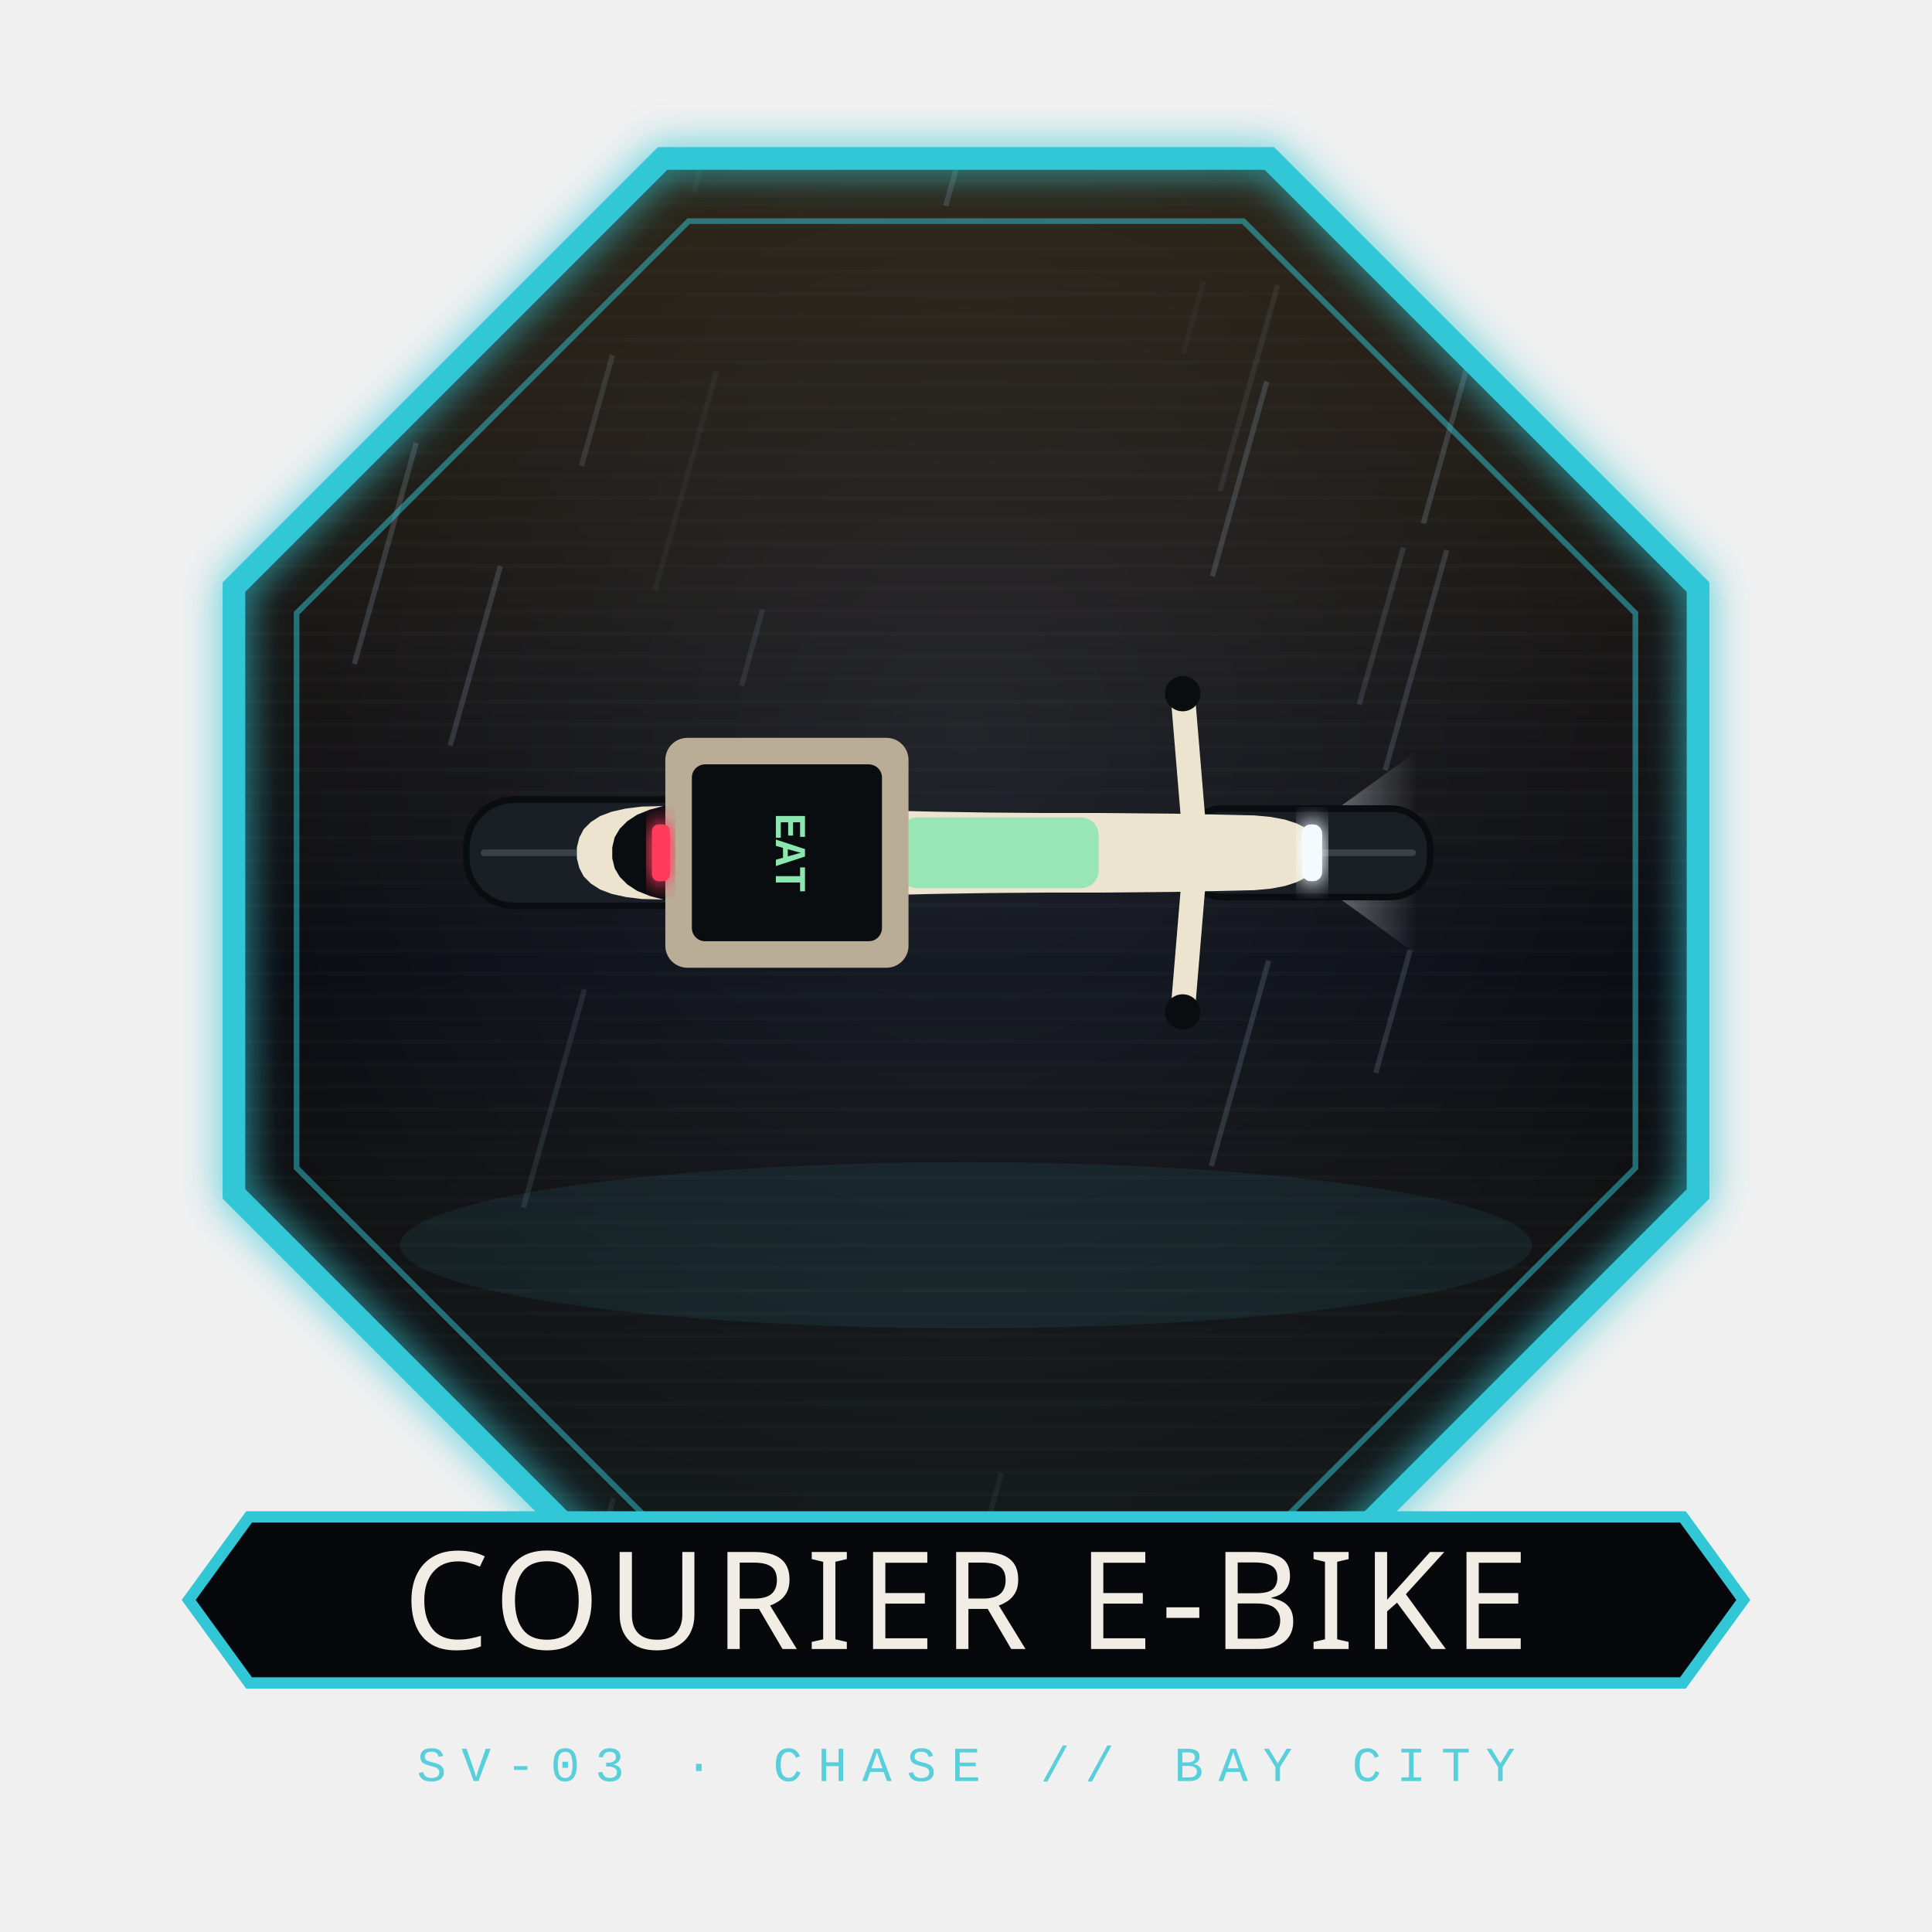
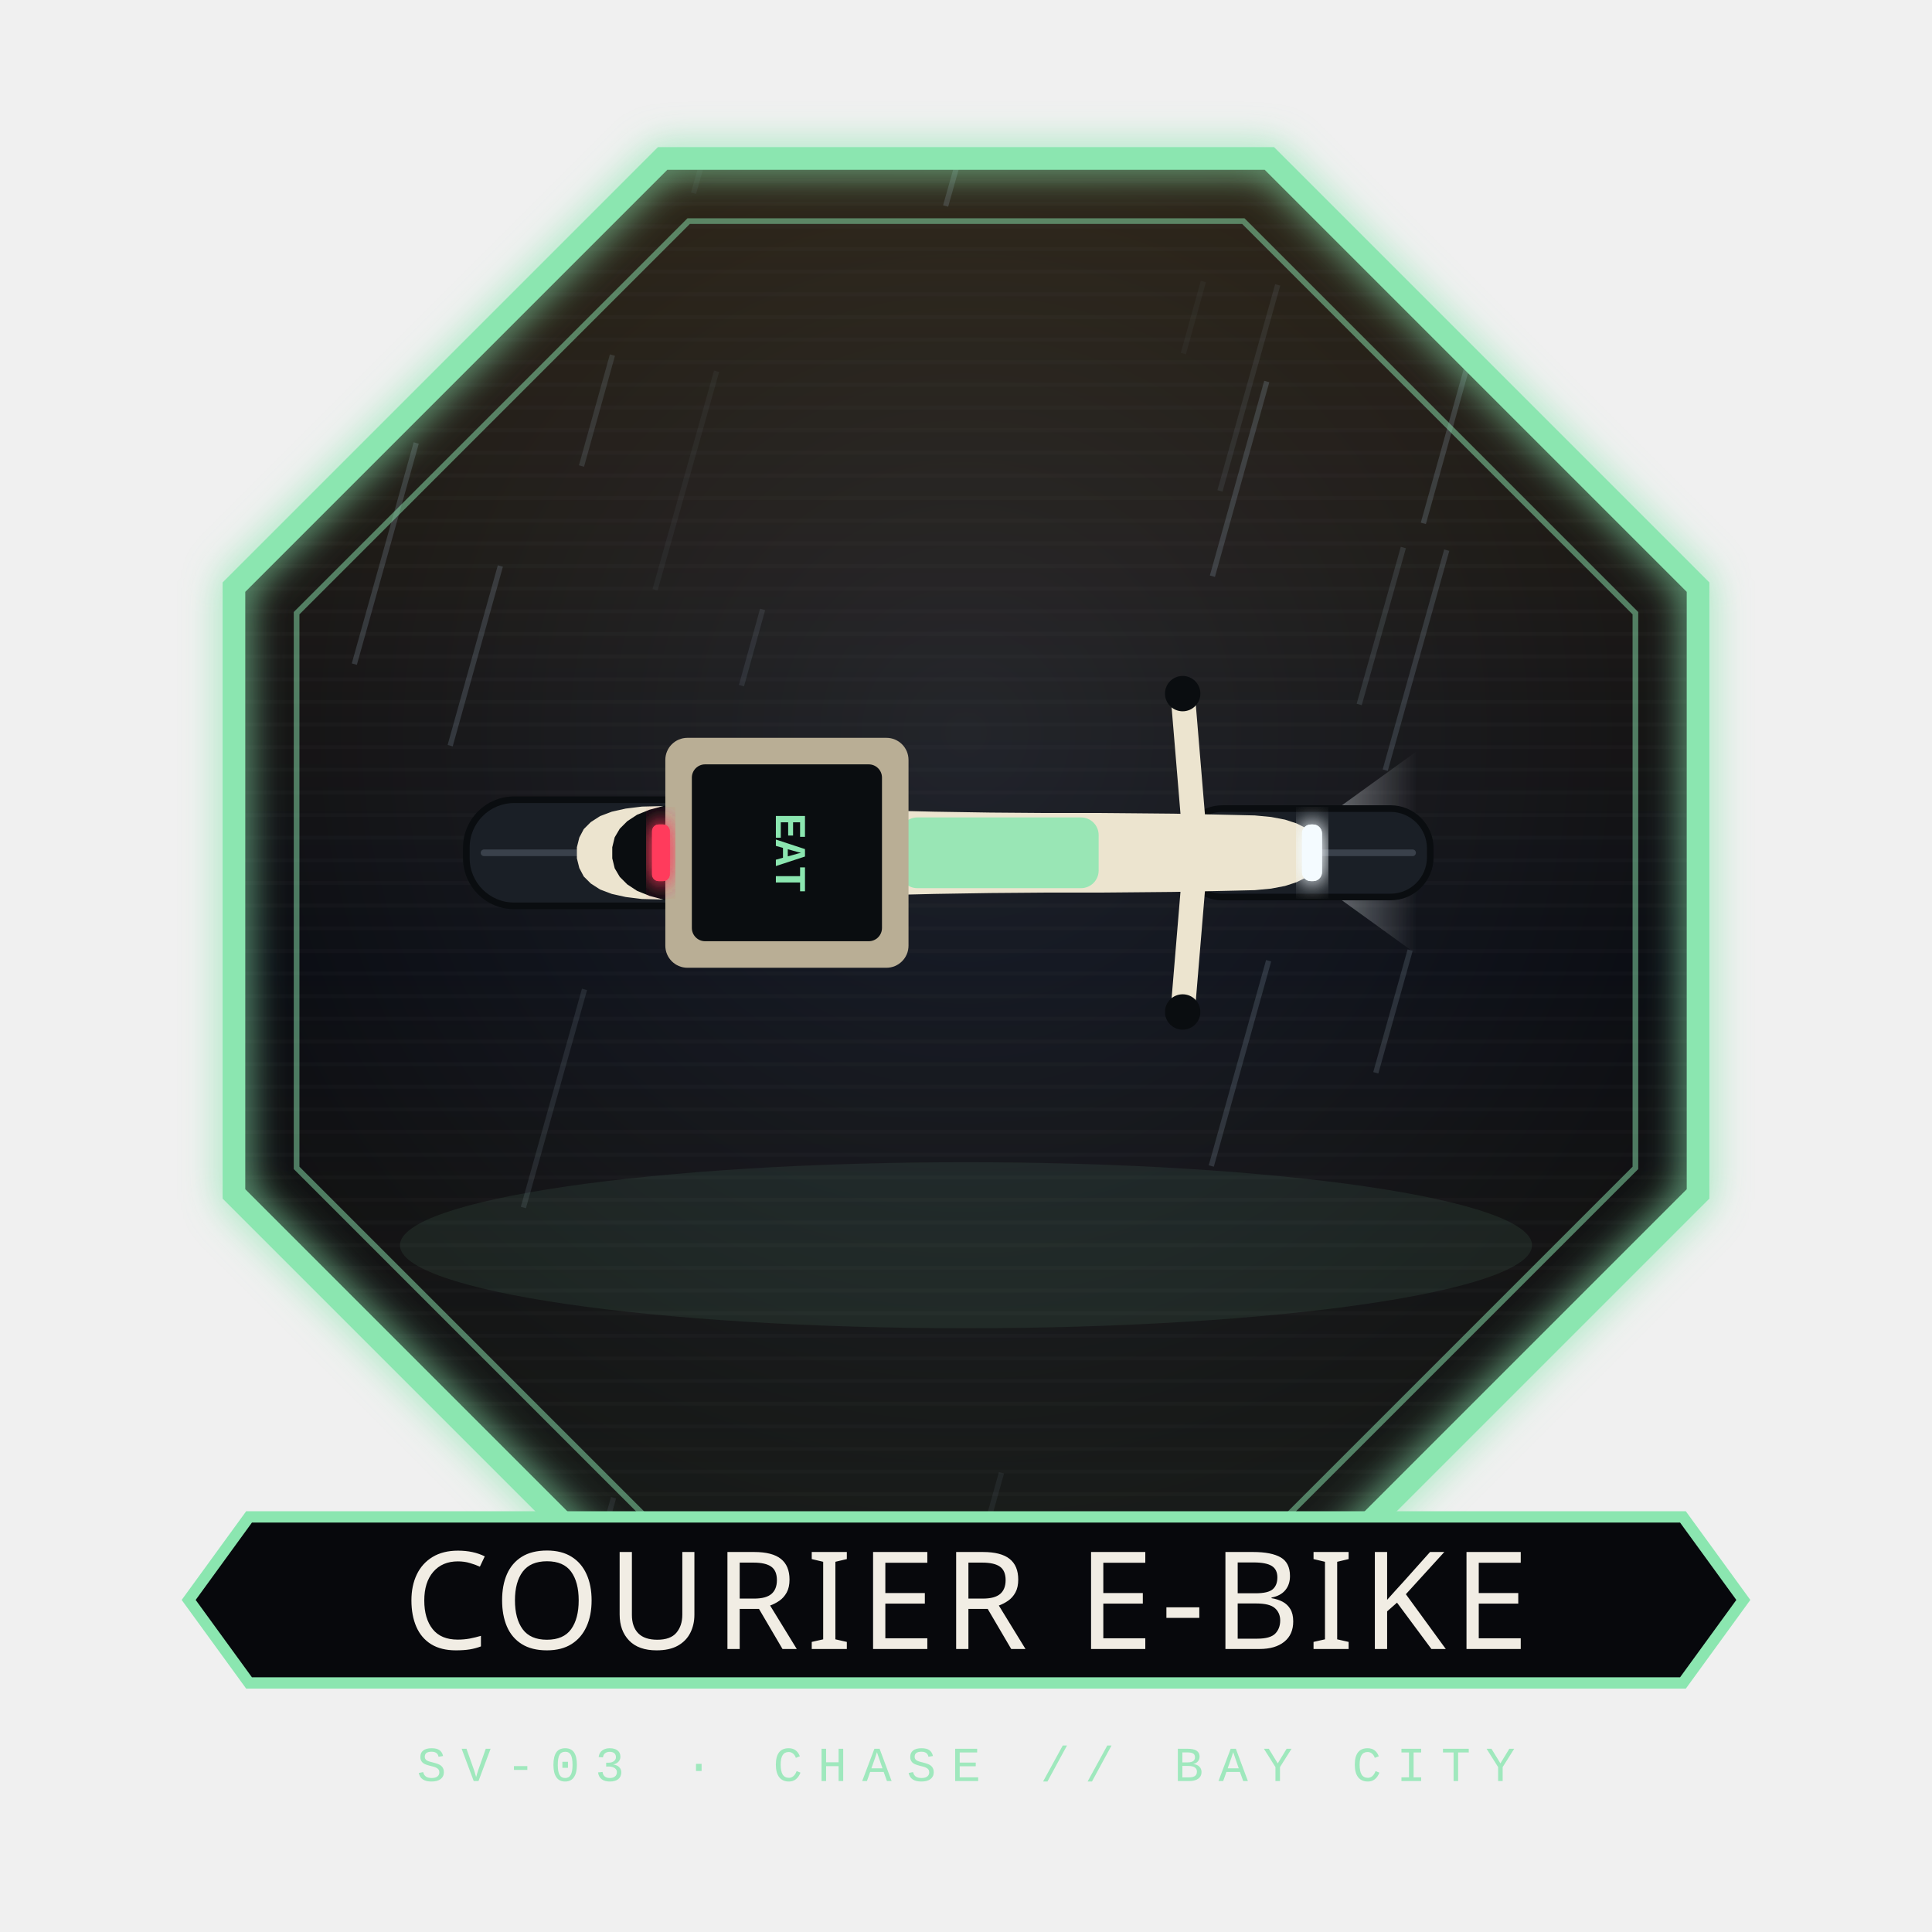
<svg xmlns="http://www.w3.org/2000/svg" viewBox="0 0 512 512" width="512" height="512">
  <defs>
    <filter id="blur">
      <feGaussianBlur stdDeviation="5" />
    </filter>
    <linearGradient id="beam" x1="0" y1="1" x2="0" y2="0">
      <stop offset="0" stop-color="#f4fbff" stop-opacity=".55" />
      <stop offset="1" stop-color="#f4fbff" stop-opacity="0" />
    </linearGradient>
    <radialGradient id="bg" cx="50%" cy="38%" r="70%">
      <stop offset="0" stop-color="#1a1f2b" />
      <stop offset=".55" stop-color="#0b0d13" />
      <stop offset="1" stop-color="#030305" />
    </radialGradient>
    <linearGradient id="haze" x1="0" y1="0" x2="0" y2="1">
      <stop offset="0" stop-color="#ffb020" stop-opacity=".16" />
      <stop offset=".5" stop-color="#ffb020" stop-opacity="0" />
-       <stop offset="1" stop-color="#32c7d6" stop-opacity=".14" />
+       <stop offset="1" stop-color="#8be6b0" stop-opacity=".14" />
    </linearGradient>
    <filter id="glow" x="-30%" y="-30%" width="160%" height="160%">
      <feGaussianBlur stdDeviation="5" result="b" />
      <feMerge>
        <feMergeNode in="b" />
        <feMergeNode in="SourceGraphic" />
      </feMerge>
    </filter>
    <filter id="soft" x="-30%" y="-30%" width="160%" height="160%">
      <feGaussianBlur stdDeviation="2.2" result="b" />
      <feMerge>
        <feMergeNode in="b" />
        <feMergeNode in="b" />
        <feMergeNode in="SourceGraphic" />
      </feMerge>
    </filter>
    <clipPath id="clip">
      <polygon points="450.0,316.4 336.4,430.0 175.6,430.0 62.0,316.4 62.0,155.6 175.6,42.0 336.4,42.0 450.0,155.6" />
    </clipPath>
-     <style>.g{fill:#0d1018;stroke:#32c7d6;stroke-width:4.5;stroke-linejoin:round;stroke-linecap:round}.s{fill:none;stroke:#32c7d6;stroke-width:4.5;stroke-linejoin:round;stroke-linecap:round}.f{fill:#32c7d6;stroke:none}.d{fill:none;stroke:#32c7d6;stroke-width:2;opacity:.55;stroke-linecap:round}</style>
+     <style>.g{fill:#0d1018;stroke:#8be6b0;stroke-width:4.5;stroke-linejoin:round;stroke-linecap:round}.s{fill:none;stroke:#8be6b0;stroke-width:4.5;stroke-linejoin:round;stroke-linecap:round}.f{fill:#8be6b0;stroke:none}.d{fill:none;stroke:#8be6b0;stroke-width:2;opacity:.55;stroke-linecap:round}</style>
  </defs>
  <g clip-path="url(#clip)">
    <rect width="512" height="512" fill="url(#bg)" />
    <rect width="512" height="512" fill="url(#haze)" />
    <g opacity=".5">
      <line x1="0" y1="6" x2="512" y2="6" stroke="#ffffff" stroke-width="1" opacity=".035" />
      <line x1="0" y1="12" x2="512" y2="12" stroke="#ffffff" stroke-width="1" opacity=".035" />
      <line x1="0" y1="18" x2="512" y2="18" stroke="#ffffff" stroke-width="1" opacity=".035" />
      <line x1="0" y1="24" x2="512" y2="24" stroke="#ffffff" stroke-width="1" opacity=".035" />
      <line x1="0" y1="30" x2="512" y2="30" stroke="#ffffff" stroke-width="1" opacity=".035" />
      <line x1="0" y1="36" x2="512" y2="36" stroke="#ffffff" stroke-width="1" opacity=".035" />
      <line x1="0" y1="42" x2="512" y2="42" stroke="#ffffff" stroke-width="1" opacity=".035" />
      <line x1="0" y1="48" x2="512" y2="48" stroke="#ffffff" stroke-width="1" opacity=".035" />
      <line x1="0" y1="54" x2="512" y2="54" stroke="#ffffff" stroke-width="1" opacity=".035" />
      <line x1="0" y1="60" x2="512" y2="60" stroke="#ffffff" stroke-width="1" opacity=".035" />
      <line x1="0" y1="66" x2="512" y2="66" stroke="#ffffff" stroke-width="1" opacity=".035" />
      <line x1="0" y1="72" x2="512" y2="72" stroke="#ffffff" stroke-width="1" opacity=".035" />
      <line x1="0" y1="78" x2="512" y2="78" stroke="#ffffff" stroke-width="1" opacity=".035" />
      <line x1="0" y1="84" x2="512" y2="84" stroke="#ffffff" stroke-width="1" opacity=".035" />
      <line x1="0" y1="90" x2="512" y2="90" stroke="#ffffff" stroke-width="1" opacity=".035" />
      <line x1="0" y1="96" x2="512" y2="96" stroke="#ffffff" stroke-width="1" opacity=".035" />
      <line x1="0" y1="102" x2="512" y2="102" stroke="#ffffff" stroke-width="1" opacity=".035" />
      <line x1="0" y1="108" x2="512" y2="108" stroke="#ffffff" stroke-width="1" opacity=".035" />
      <line x1="0" y1="114" x2="512" y2="114" stroke="#ffffff" stroke-width="1" opacity=".035" />
      <line x1="0" y1="120" x2="512" y2="120" stroke="#ffffff" stroke-width="1" opacity=".035" />
      <line x1="0" y1="126" x2="512" y2="126" stroke="#ffffff" stroke-width="1" opacity=".035" />
      <line x1="0" y1="132" x2="512" y2="132" stroke="#ffffff" stroke-width="1" opacity=".035" />
      <line x1="0" y1="138" x2="512" y2="138" stroke="#ffffff" stroke-width="1" opacity=".035" />
      <line x1="0" y1="144" x2="512" y2="144" stroke="#ffffff" stroke-width="1" opacity=".035" />
      <line x1="0" y1="150" x2="512" y2="150" stroke="#ffffff" stroke-width="1" opacity=".035" />
      <line x1="0" y1="156" x2="512" y2="156" stroke="#ffffff" stroke-width="1" opacity=".035" />
      <line x1="0" y1="162" x2="512" y2="162" stroke="#ffffff" stroke-width="1" opacity=".035" />
      <line x1="0" y1="168" x2="512" y2="168" stroke="#ffffff" stroke-width="1" opacity=".035" />
      <line x1="0" y1="174" x2="512" y2="174" stroke="#ffffff" stroke-width="1" opacity=".035" />
      <line x1="0" y1="180" x2="512" y2="180" stroke="#ffffff" stroke-width="1" opacity=".035" />
      <line x1="0" y1="186" x2="512" y2="186" stroke="#ffffff" stroke-width="1" opacity=".035" />
      <line x1="0" y1="192" x2="512" y2="192" stroke="#ffffff" stroke-width="1" opacity=".035" />
      <line x1="0" y1="198" x2="512" y2="198" stroke="#ffffff" stroke-width="1" opacity=".035" />
      <line x1="0" y1="204" x2="512" y2="204" stroke="#ffffff" stroke-width="1" opacity=".035" />
      <line x1="0" y1="210" x2="512" y2="210" stroke="#ffffff" stroke-width="1" opacity=".035" />
      <line x1="0" y1="216" x2="512" y2="216" stroke="#ffffff" stroke-width="1" opacity=".035" />
      <line x1="0" y1="222" x2="512" y2="222" stroke="#ffffff" stroke-width="1" opacity=".035" />
      <line x1="0" y1="228" x2="512" y2="228" stroke="#ffffff" stroke-width="1" opacity=".035" />
      <line x1="0" y1="234" x2="512" y2="234" stroke="#ffffff" stroke-width="1" opacity=".035" />
      <line x1="0" y1="240" x2="512" y2="240" stroke="#ffffff" stroke-width="1" opacity=".035" />
      <line x1="0" y1="246" x2="512" y2="246" stroke="#ffffff" stroke-width="1" opacity=".035" />
      <line x1="0" y1="252" x2="512" y2="252" stroke="#ffffff" stroke-width="1" opacity=".035" />
      <line x1="0" y1="258" x2="512" y2="258" stroke="#ffffff" stroke-width="1" opacity=".035" />
      <line x1="0" y1="264" x2="512" y2="264" stroke="#ffffff" stroke-width="1" opacity=".035" />
      <line x1="0" y1="270" x2="512" y2="270" stroke="#ffffff" stroke-width="1" opacity=".035" />
      <line x1="0" y1="276" x2="512" y2="276" stroke="#ffffff" stroke-width="1" opacity=".035" />
      <line x1="0" y1="282" x2="512" y2="282" stroke="#ffffff" stroke-width="1" opacity=".035" />
      <line x1="0" y1="288" x2="512" y2="288" stroke="#ffffff" stroke-width="1" opacity=".035" />
      <line x1="0" y1="294" x2="512" y2="294" stroke="#ffffff" stroke-width="1" opacity=".035" />
      <line x1="0" y1="300" x2="512" y2="300" stroke="#ffffff" stroke-width="1" opacity=".035" />
      <line x1="0" y1="306" x2="512" y2="306" stroke="#ffffff" stroke-width="1" opacity=".035" />
      <line x1="0" y1="312" x2="512" y2="312" stroke="#ffffff" stroke-width="1" opacity=".035" />
      <line x1="0" y1="318" x2="512" y2="318" stroke="#ffffff" stroke-width="1" opacity=".035" />
      <line x1="0" y1="324" x2="512" y2="324" stroke="#ffffff" stroke-width="1" opacity=".035" />
      <line x1="0" y1="330" x2="512" y2="330" stroke="#ffffff" stroke-width="1" opacity=".035" />
      <line x1="0" y1="336" x2="512" y2="336" stroke="#ffffff" stroke-width="1" opacity=".035" />
      <line x1="0" y1="342" x2="512" y2="342" stroke="#ffffff" stroke-width="1" opacity=".035" />
      <line x1="0" y1="348" x2="512" y2="348" stroke="#ffffff" stroke-width="1" opacity=".035" />
      <line x1="0" y1="354" x2="512" y2="354" stroke="#ffffff" stroke-width="1" opacity=".035" />
      <line x1="0" y1="360" x2="512" y2="360" stroke="#ffffff" stroke-width="1" opacity=".035" />
      <line x1="0" y1="366" x2="512" y2="366" stroke="#ffffff" stroke-width="1" opacity=".035" />
      <line x1="0" y1="372" x2="512" y2="372" stroke="#ffffff" stroke-width="1" opacity=".035" />
      <line x1="0" y1="378" x2="512" y2="378" stroke="#ffffff" stroke-width="1" opacity=".035" />
      <line x1="0" y1="384" x2="512" y2="384" stroke="#ffffff" stroke-width="1" opacity=".035" />
      <line x1="0" y1="390" x2="512" y2="390" stroke="#ffffff" stroke-width="1" opacity=".035" />
      <line x1="0" y1="396" x2="512" y2="396" stroke="#ffffff" stroke-width="1" opacity=".035" />
      <line x1="0" y1="402" x2="512" y2="402" stroke="#ffffff" stroke-width="1" opacity=".035" />
      <line x1="0" y1="408" x2="512" y2="408" stroke="#ffffff" stroke-width="1" opacity=".035" />
      <line x1="0" y1="414" x2="512" y2="414" stroke="#ffffff" stroke-width="1" opacity=".035" />
      <line x1="0" y1="420" x2="512" y2="420" stroke="#ffffff" stroke-width="1" opacity=".035" />
      <line x1="0" y1="426" x2="512" y2="426" stroke="#ffffff" stroke-width="1" opacity=".035" />
      <line x1="0" y1="432" x2="512" y2="432" stroke="#ffffff" stroke-width="1" opacity=".035" />
      <line x1="0" y1="438" x2="512" y2="438" stroke="#ffffff" stroke-width="1" opacity=".035" />
      <line x1="0" y1="444" x2="512" y2="444" stroke="#ffffff" stroke-width="1" opacity=".035" />
      <line x1="0" y1="450" x2="512" y2="450" stroke="#ffffff" stroke-width="1" opacity=".035" />
      <line x1="0" y1="456" x2="512" y2="456" stroke="#ffffff" stroke-width="1" opacity=".035" />
      <line x1="0" y1="462" x2="512" y2="462" stroke="#ffffff" stroke-width="1" opacity=".035" />
      <line x1="0" y1="468" x2="512" y2="468" stroke="#ffffff" stroke-width="1" opacity=".035" />
      <line x1="0" y1="474" x2="512" y2="474" stroke="#ffffff" stroke-width="1" opacity=".035" />
      <line x1="0" y1="480" x2="512" y2="480" stroke="#ffffff" stroke-width="1" opacity=".035" />
      <line x1="0" y1="486" x2="512" y2="486" stroke="#ffffff" stroke-width="1" opacity=".035" />
      <line x1="0" y1="492" x2="512" y2="492" stroke="#ffffff" stroke-width="1" opacity=".035" />
      <line x1="0" y1="498" x2="512" y2="498" stroke="#ffffff" stroke-width="1" opacity=".035" />
      <line x1="0" y1="504" x2="512" y2="504" stroke="#ffffff" stroke-width="1" opacity=".035" />
      <line x1="0" y1="510" x2="512" y2="510" stroke="#ffffff" stroke-width="1" opacity=".035" />
    </g>
    <line x1="371.9" y1="145.1" x2="360.2" y2="186.7" stroke="#9fb6c8" stroke-width="1.4" opacity="0.16" />
    <line x1="162.3" y1="94.1" x2="154.1" y2="123.5" stroke="#9fb6c8" stroke-width="1.4" opacity="0.16" />
    <line x1="413.0" y1="460.0" x2="401.0" y2="502.8" stroke="#9fb6c8" stroke-width="1.4" opacity="0.10" />
    <line x1="44.7" y1="247.9" x2="37.9" y2="272.2" stroke="#9fb6c8" stroke-width="1.4" opacity="0.13" />
    <line x1="132.6" y1="150.0" x2="119.3" y2="197.6" stroke="#9fb6c8" stroke-width="1.4" opacity="0.20" />
    <line x1="441.2" y1="34.0" x2="435.5" y2="54.4" stroke="#9fb6c8" stroke-width="1.4" opacity="0.07" />
    <line x1="191.5" y1="23.8" x2="183.8" y2="51.2" stroke="#9fb6c8" stroke-width="1.4" opacity="0.06" />
    <line x1="162.6" y1="396.9" x2="155.7" y2="421.4" stroke="#9fb6c8" stroke-width="1.4" opacity="0.10" />
    <line x1="154.9" y1="262.2" x2="138.7" y2="320.0" stroke="#9fb6c8" stroke-width="1.4" opacity="0.13" />
    <line x1="391.3" y1="88.2" x2="377.2" y2="138.7" stroke="#9fb6c8" stroke-width="1.4" opacity="0.21" />
    <line x1="183.4" y1="484.7" x2="174.8" y2="515.7" stroke="#9fb6c8" stroke-width="1.4" opacity="0.09" />
    <line x1="383.4" y1="145.8" x2="367.1" y2="204.1" stroke="#9fb6c8" stroke-width="1.4" opacity="0.19" />
    <line x1="373.7" y1="251.8" x2="364.6" y2="284.3" stroke="#9fb6c8" stroke-width="1.4" opacity="0.18" />
    <line x1="189.9" y1="98.4" x2="173.6" y2="156.3" stroke="#9fb6c8" stroke-width="1.4" opacity="0.06" />
    <line x1="-27.8" y1="405.7" x2="-37.2" y2="439.2" stroke="#9fb6c8" stroke-width="1.4" opacity="0.17" />
    <line x1="275.8" y1="-35.6" x2="269.6" y2="-13.6" stroke="#9fb6c8" stroke-width="1.4" opacity="0.10" />
    <line x1="338.6" y1="75.5" x2="323.3" y2="130.1" stroke="#9fb6c8" stroke-width="1.4" opacity="0.10" />
    <line x1="457.1" y1="130.0" x2="451.3" y2="150.8" stroke="#9fb6c8" stroke-width="1.4" opacity="0.07" />
    <line x1="22.8" y1="145.7" x2="6.3" y2="204.5" stroke="#9fb6c8" stroke-width="1.4" opacity="0.21" />
    <line x1="260.5" y1="470.7" x2="246.0" y2="522.7" stroke="#9fb6c8" stroke-width="1.4" opacity="0.09" />
    <line x1="265.4" y1="390.3" x2="259.7" y2="410.7" stroke="#9fb6c8" stroke-width="1.4" opacity="0.08" />
    <line x1="461.5" y1="457.2" x2="449.1" y2="501.4" stroke="#9fb6c8" stroke-width="1.4" opacity="0.10" />
    <line x1="217.1" y1="488.6" x2="205.1" y2="531.2" stroke="#9fb6c8" stroke-width="1.4" opacity="0.20" />
    <line x1="151.5" y1="-12.9" x2="137.7" y2="36.6" stroke="#9fb6c8" stroke-width="1.4" opacity="0.15" />
    <line x1="153.3" y1="-15.4" x2="148.2" y2="3.0" stroke="#9fb6c8" stroke-width="1.4" opacity="0.14" />
    <line x1="202.1" y1="161.5" x2="196.5" y2="181.7" stroke="#9fb6c8" stroke-width="1.4" opacity="0.12" />
    <line x1="335.7" y1="101.1" x2="321.3" y2="152.7" stroke="#9fb6c8" stroke-width="1.4" opacity="0.21" />
    <line x1="154.4" y1="421.4" x2="144.6" y2="456.3" stroke="#9fb6c8" stroke-width="1.4" opacity="0.15" />
    <line x1="87.3" y1="-14.2" x2="71.8" y2="41.3" stroke="#9fb6c8" stroke-width="1.4" opacity="0.11" />
    <line x1="110.3" y1="117.4" x2="93.9" y2="176.0" stroke="#9fb6c8" stroke-width="1.4" opacity="0.21" />
    <line x1="336.2" y1="254.6" x2="321.0" y2="309.0" stroke="#9fb6c8" stroke-width="1.4" opacity="0.19" />
    <line x1="259.9" y1="21.6" x2="250.6" y2="54.6" stroke="#9fb6c8" stroke-width="1.4" opacity="0.19" />
    <line x1="318.9" y1="74.6" x2="313.6" y2="93.7" stroke="#9fb6c8" stroke-width="1.4" opacity="0.05" />
    <line x1="22.1" y1="325.0" x2="10.1" y2="368.1" stroke="#9fb6c8" stroke-width="1.4" opacity="0.19" />
-     <ellipse cx="256" cy="330" rx="150" ry="22" fill="#32c7d6" opacity=".08" />
+     <ellipse cx="256" cy="330" rx="150" ry="22" fill="#8be6b0" opacity=".08" />
  </g>
-   <polygon points="450.0,316.4 336.4,430.0 175.6,430.0 62.0,316.4 62.0,155.6 175.6,42.0 336.4,42.0 450.0,155.6" fill="none" stroke="#32c7d6" stroke-width="6" filter="url(#glow)" />
-   <polygon points="433.4,309.5 329.5,413.4 182.5,413.4 78.6,309.5 78.6,162.5 182.5,58.6 329.5,58.6 433.4,162.5" fill="none" stroke="#32c7d6" stroke-width="1.5" opacity=".5" />
+   <polygon points="450.0,316.4 336.4,430.0 175.6,430.0 62.0,316.4 62.0,155.6 175.6,42.0 336.4,42.0 450.0,155.6" fill="none" stroke="#8be6b0" stroke-width="6" filter="url(#glow)" />
+   <polygon points="433.4,309.5 329.5,413.4 182.5,413.4 78.6,309.5 78.6,162.5 182.5,58.6 329.5,58.6 433.4,162.5" fill="none" stroke="#8be6b0" stroke-width="1.5" opacity=".5" />
  <g transform="translate(256 226) scale(1.0)">
    <g transform="rotate(90) scale(0.5859) translate(-128.0 -256.0)">
      <path d="M115.2,98.0 L140.8,98.0 L128.0,51.9 L81.9,51.9 Z" fill="url(#beam)" opacity=".8" />
      <path d="M115.2,98.0 L140.8,98.0 L174.1,51.9 L128.0,51.9 Z" fill="url(#beam)" opacity=".8" />
      <rect x="108.0" y="46.0" width="40.0" height="112.0" rx="18.0" fill="#1a1f26" stroke="#0a0d10" stroke-width="3" />
      <line x1="128.0" y1="54.0" x2="128.0" y2="150.0" stroke="#3a414b" stroke-width="3.0" stroke-linecap="round" />
      <rect x="104.0" y="362.0" width="48.0" height="120.0" rx="21.6" fill="#1a1f26" stroke="#0a0d10" stroke-width="3" />
      <line x1="128.0" y1="370.0" x2="128.0" y2="474.0" stroke="#3a414b" stroke-width="3.0" stroke-linecap="round" />
      <path d="M144.9,125.4 L145.1,133.8 L145.3,142.7 L145.5,152.2 L145.7,162.1 L145.8,172.6 L145.9,183.7 L146.0,195.2 L146.0,207.3 L146.0,219.9 L146.1,232.5 L146.2,245.1 L146.4,257.7 L146.6,270.3 L146.9,282.9 L147.3,295.5 L147.8,308.1 L148.2,320.7 L148.7,332.8 L149.0,344.3 L149.2,355.4 L149.3,365.9 L149.3,375.8 L149.3,385.3 L149.1,394.2 L148.9,402.6 L148.0,409.9 L146.6,416.2 L144.6,421.5 L141.9,425.7 L138.7,428.9 L134.9,430.9 L130.5,432.0 L125.5,432.0 L121.1,430.9 L117.3,428.9 L114.1,425.7 L111.4,421.5 L109.4,416.2 L108.0,409.9 L107.1,402.6 L106.9,394.2 L106.7,385.3 L106.7,375.8 L106.7,365.9 L106.8,355.4 L107.0,344.3 L107.3,332.8 L107.8,320.7 L108.2,308.1 L108.7,295.5 L109.1,282.9 L109.4,270.3 L109.6,257.7 L109.8,245.1 L109.9,232.5 L110.0,219.9 L110.0,207.3 L110.0,195.2 L110.1,183.7 L110.2,172.6 L110.3,162.1 L110.5,152.2 L110.7,142.7 L110.9,133.8 L111.1,125.4 L111.8,118.0 L113.0,111.7 L114.7,106.5 L116.8,102.3 L119.4,99.2 L122.5,97.0 L126.0,96.0 L130.0,96.0 L133.5,97.0 L136.6,99.2 L139.2,102.3 L141.3,106.5 L143.0,111.7 L144.2,118.0 Z" fill="#ece4cf" />
      <line x1="56.0" y1="158.0" x2="128.0" y2="152.0" stroke="#ece4cf" stroke-width="11.0" stroke-linecap="round" />
      <line x1="200.0" y1="158.0" x2="128.0" y2="152.0" stroke="#ece4cf" stroke-width="11.0" stroke-linecap="round" />
      <path d="M149.5,317.0 L150.5,323.0 L151.3,329.4 L151.8,336.1 L152.2,343.2 L152.3,350.8 L152.2,358.6 L151.9,366.9 L151.4,375.5 L150.6,384.5 L149.3,392.4 L147.5,399.1 L145.2,404.8 L142.3,409.2 L138.9,412.6 L135.0,414.9 L130.5,416.0 L125.5,416.0 L121.0,414.9 L117.1,412.6 L113.7,409.2 L110.8,404.8 L108.5,399.1 L106.7,392.4 L105.4,384.5 L104.6,375.5 L104.1,366.9 L103.8,358.6 L103.7,350.8 L103.8,343.2 L104.2,336.1 L104.7,329.4 L105.5,323.0 L106.5,317.0 L107.9,311.8 L109.8,307.2 L112.1,303.5 L114.9,300.5 L118.1,298.2 L121.7,296.8 L125.8,296.0 L130.2,296.0 L134.3,296.8 L137.9,298.2 L141.1,300.5 L143.9,303.5 L146.2,307.2 L148.1,311.8 Z" fill="#0a0d10" />
      <rect x="112.0" y="196.0" width="32.0" height="90.0" rx="8.0" fill="#8be6b0" opacity=".85" />
      <rect x="76.0" y="282.0" width="104.0" height="110.0" rx="10.0" fill="#b9ae95" />
      <rect x="88.0" y="294.0" width="80.0" height="86.0" rx="6.0" fill="#0a0d10" />
      <circle cx="56.0" cy="158.0" r="8.0" fill="#0a0d10" />
      <circle cx="200.0" cy="158.0" r="8.0" fill="#0a0d10" />
      <text x="128.0" y="342.0" text-anchor="middle" font-family="Courier New,monospace" font-weight="700" font-size="20" fill="#8be6b0">EAT</text>
      <rect x="115.2" y="95.0" width="25.6" height="9.0" rx="4.0" fill="#f4fbff" filter="url(#glow)" />
      <rect x="115.2" y="95.0" width="25.6" height="9.0" rx="4.0" fill="#f4fbff" filter="url(#glow)" />
      <rect x="115.2" y="390.0" width="25.6" height="8.0" rx="3.0" fill="#ff3b5c" filter="url(#glow)" />
      <rect x="115.2" y="390.0" width="25.6" height="8.0" rx="3.0" fill="#ff3b5c" filter="url(#glow)" />
    </g>
  </g>
  <g>
-     <path d="M66,402 L446,402 L462,424 L446,446 L66,446 L50,424 Z" fill="#07080c" stroke="#32c7d6" stroke-width="3" />
+     <path d="M66,402 L446,402 L462,424 L446,446 L66,446 L50,424 Z" fill="#07080c" stroke="#8be6b0" stroke-width="3" />
    <text x="256" y="437" text-anchor="middle" font-family="Bebas Neue, Oswald, Impact, 'Arial Narrow', sans-serif" font-size="36" letter-spacing="2" fill="#f1ede4">COURIER E-BIKE</text>
  </g>
-   <text x="256" y="472" text-anchor="middle" font-family="Courier New, monospace" font-size="13" letter-spacing="4" fill="#32c7d6" opacity=".8">SV-03 · CHASE // BAY CITY</text>
+   <text x="256" y="472" text-anchor="middle" font-family="Courier New, monospace" font-size="13" letter-spacing="4" fill="#8be6b0" opacity=".8">SV-03 · CHASE // BAY CITY</text>
</svg>
